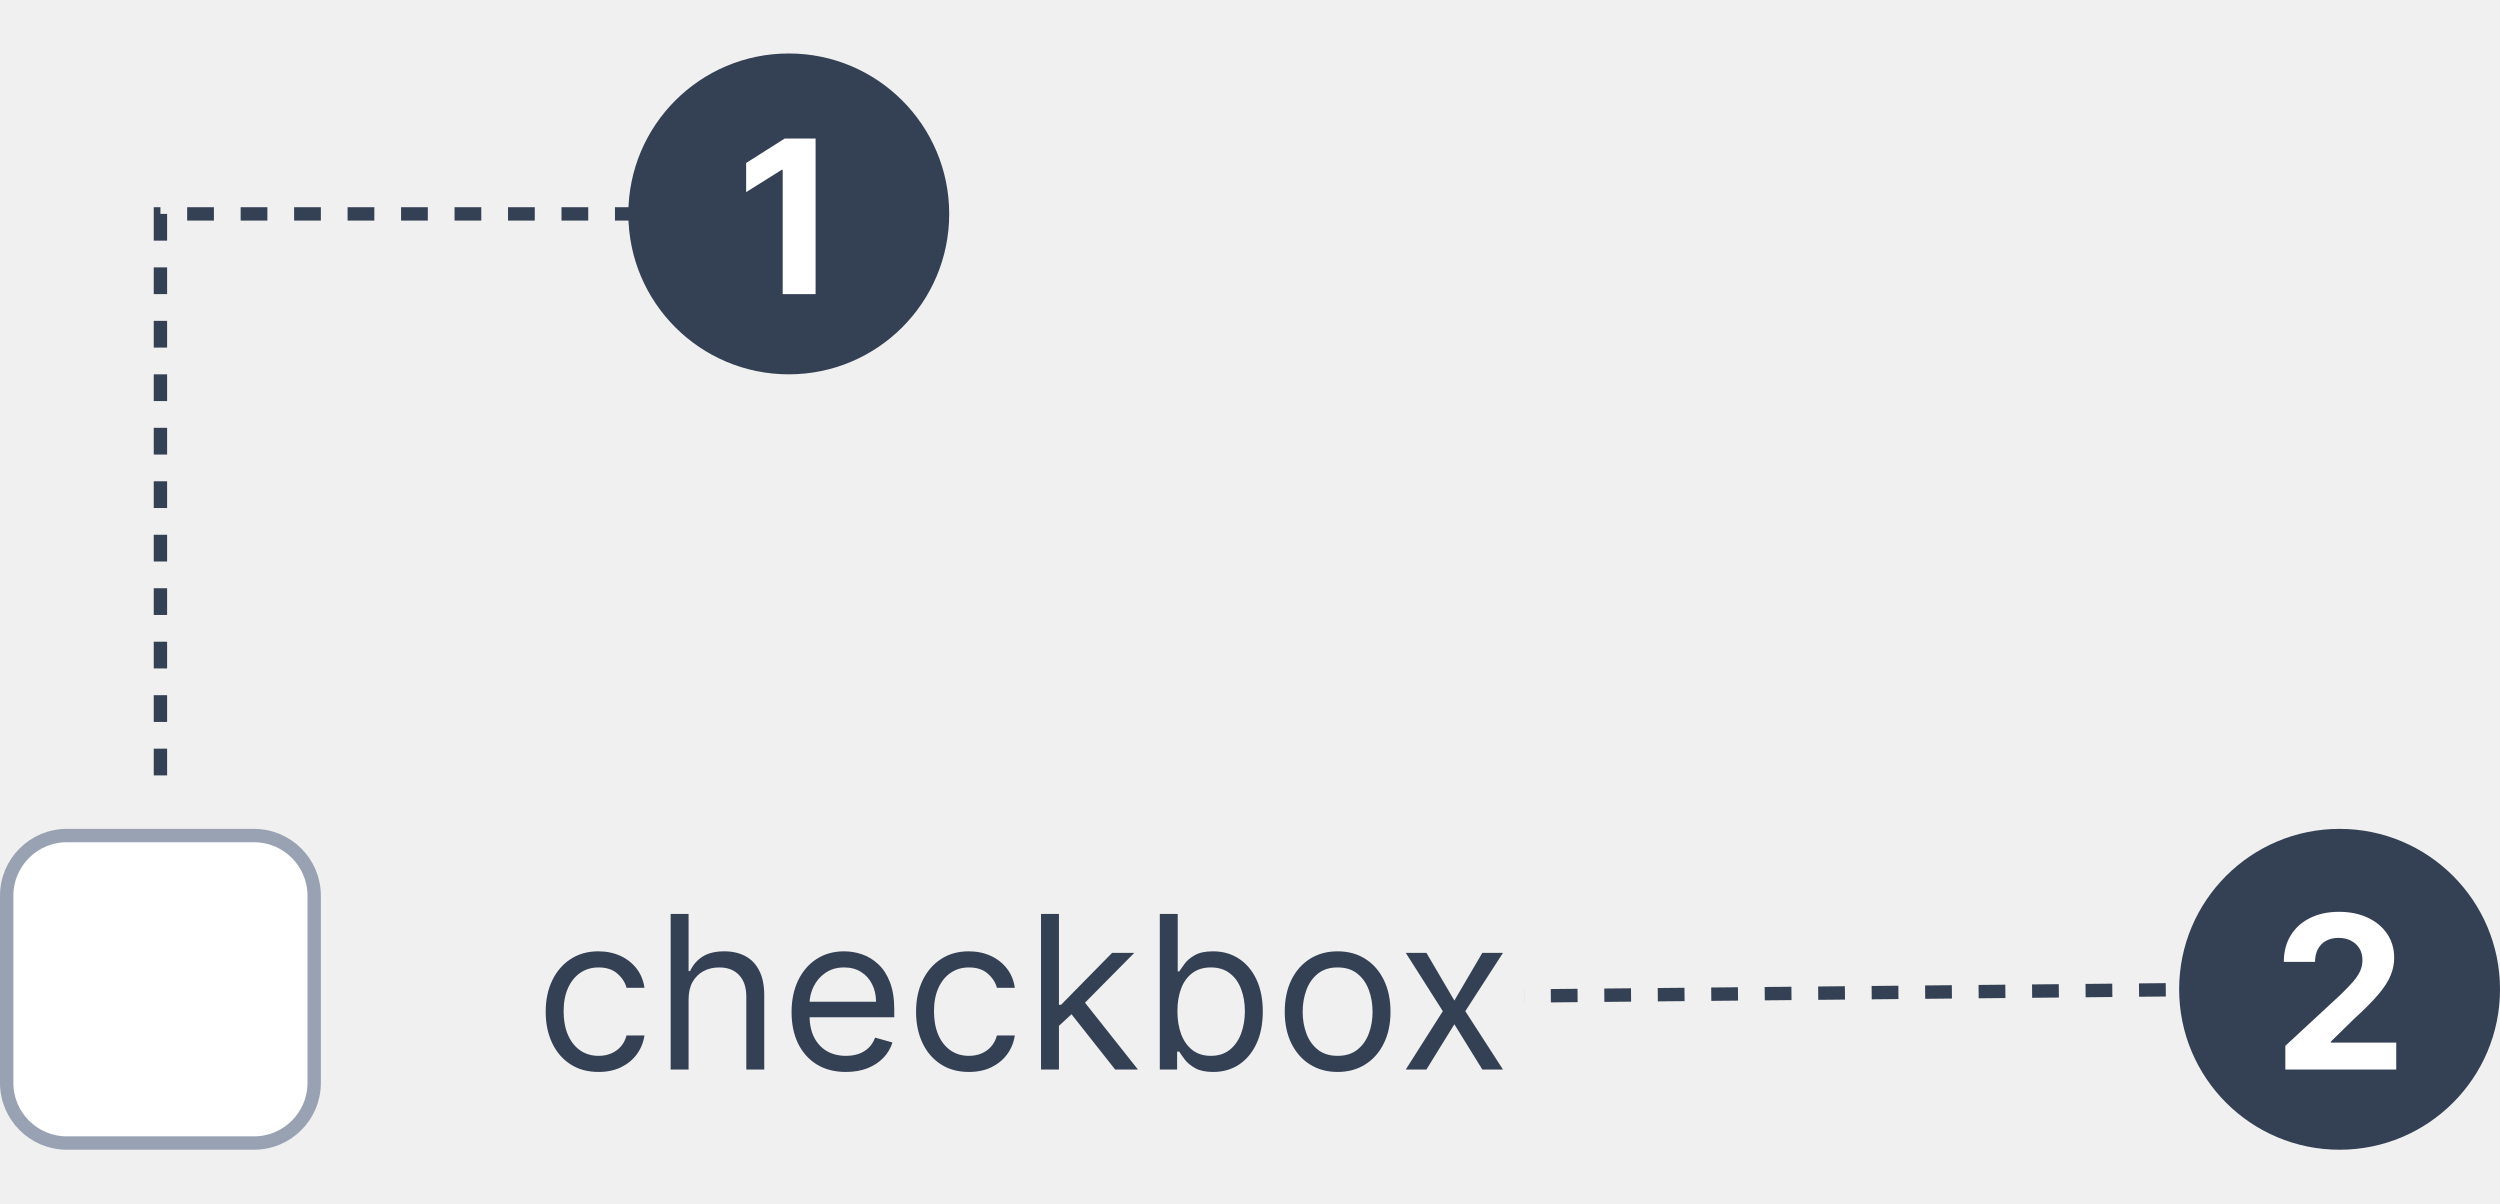
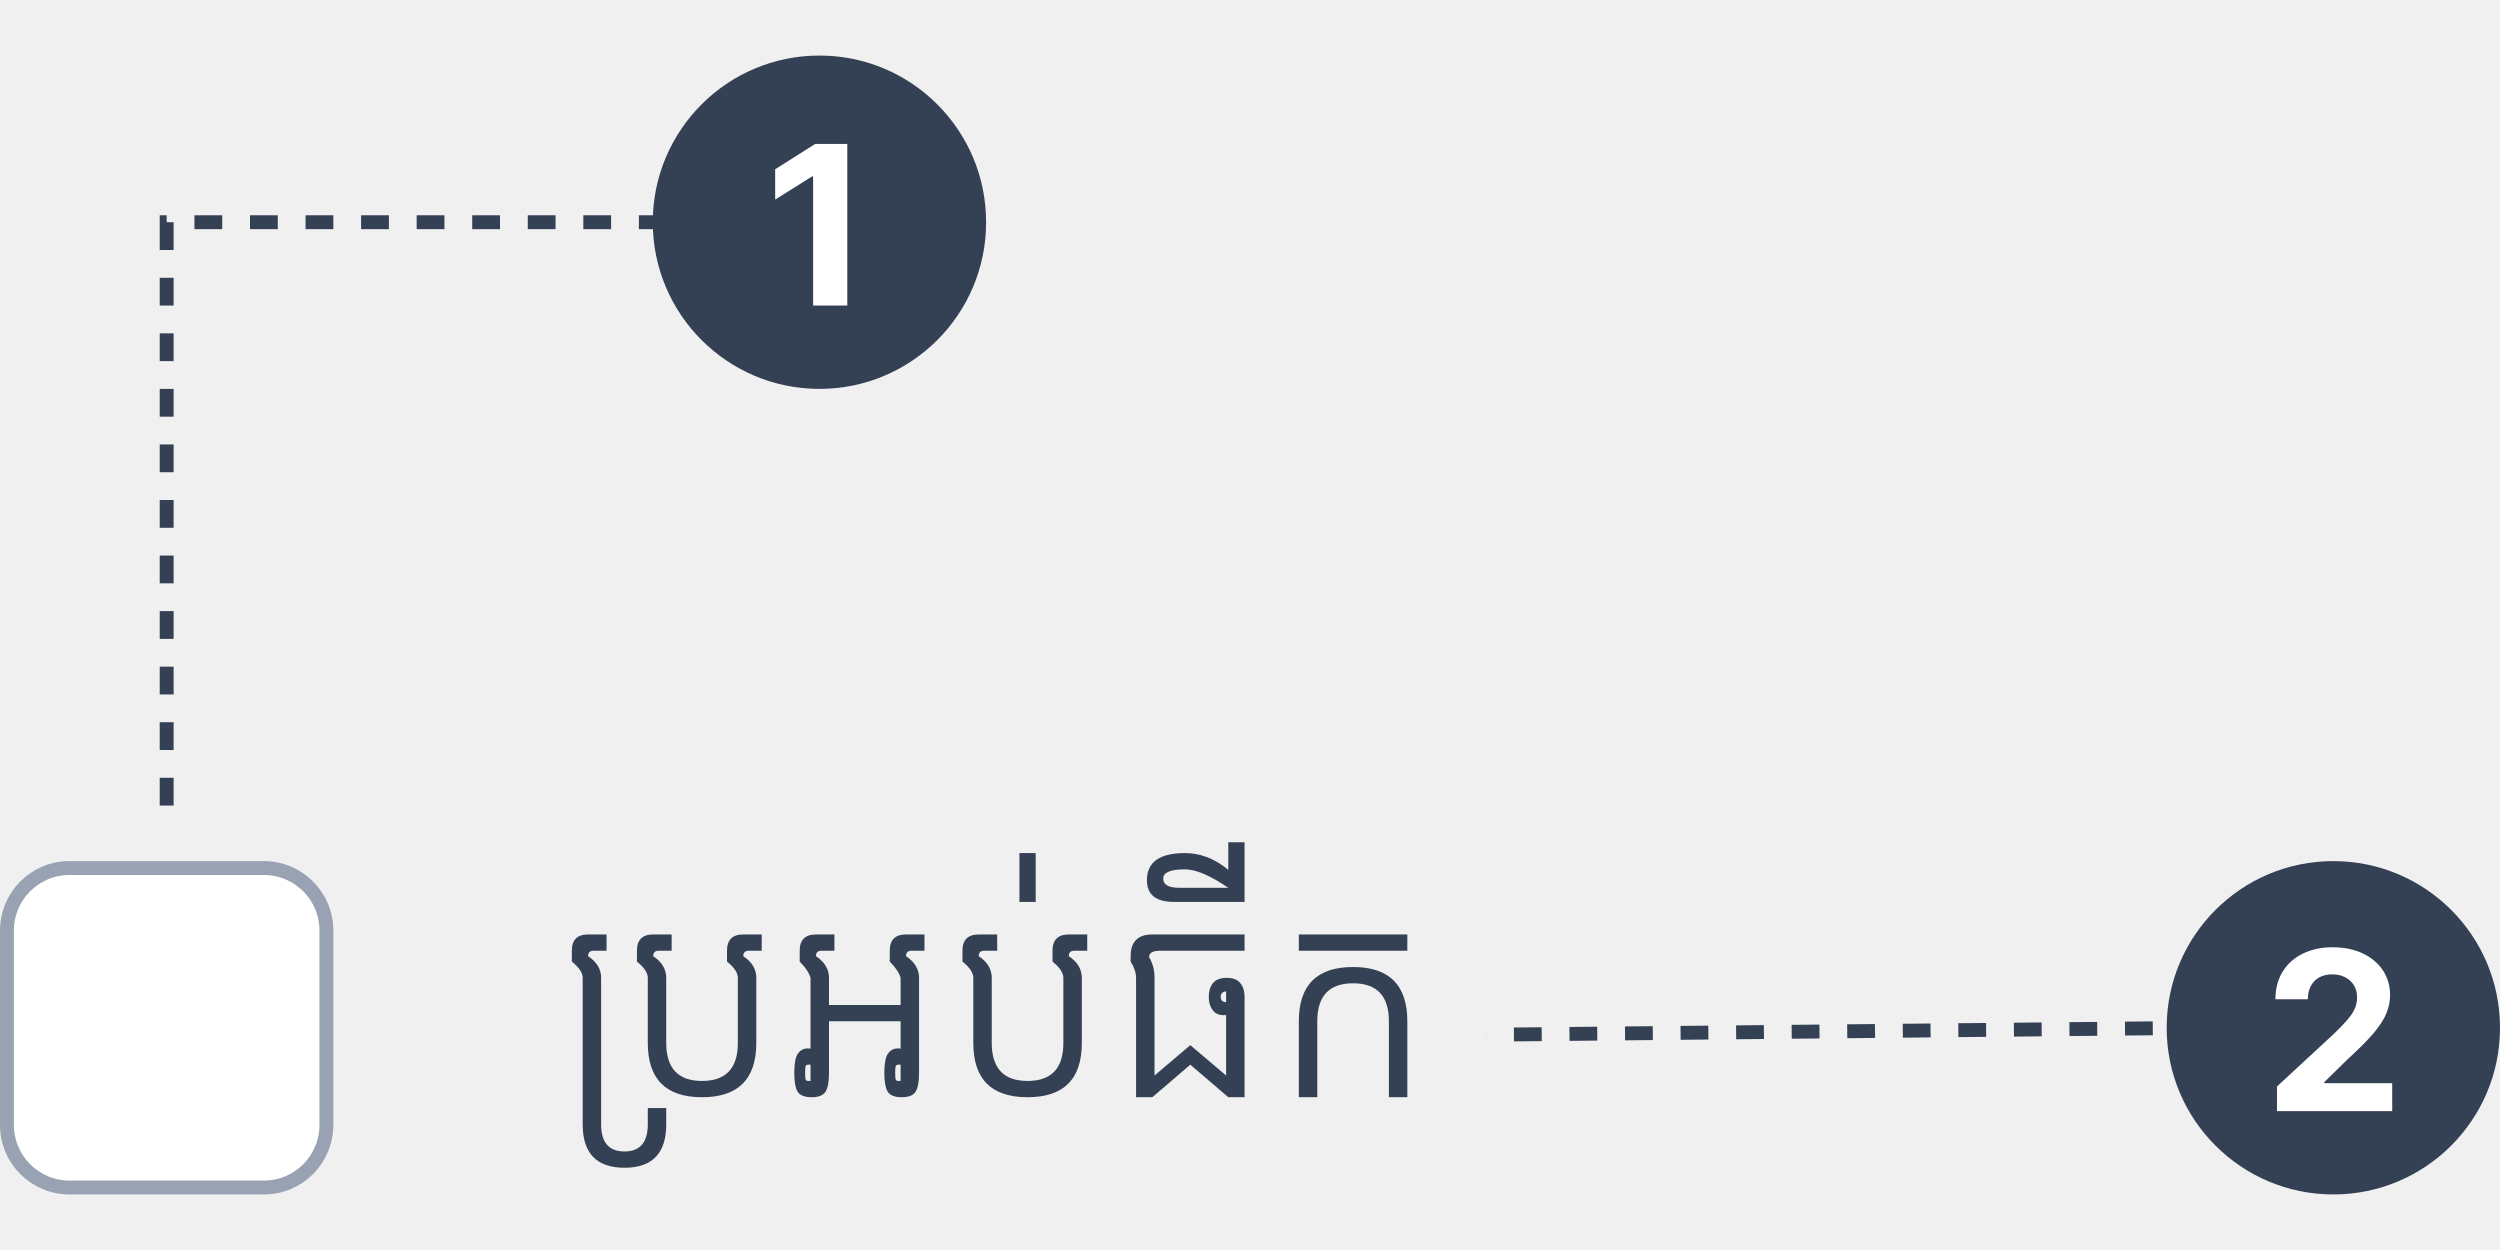
- <svg xmlns="http://www.w3.org/2000/svg" width="187" height="90" viewBox="0 0 187 90" fill="none">
+ <svg xmlns="http://www.w3.org/2000/svg" width="180" height="90" viewBox="0 0 180 90" fill="none">
  <rect x="0.5" y="62.5" width="23" height="23" rx="4.5" fill="white" stroke="#98A2B3" />
-   <path d="M44.773 80.182C43.955 80.182 43.25 79.989 42.659 79.602C42.068 79.216 41.614 78.684 41.295 78.006C40.977 77.328 40.818 76.553 40.818 75.682C40.818 74.796 40.981 74.013 41.307 73.335C41.636 72.653 42.095 72.121 42.682 71.739C43.273 71.352 43.962 71.159 44.75 71.159C45.364 71.159 45.917 71.273 46.409 71.5C46.901 71.727 47.305 72.046 47.619 72.454C47.934 72.864 48.129 73.341 48.205 73.886H46.864C46.761 73.489 46.534 73.136 46.182 72.829C45.833 72.519 45.364 72.364 44.773 72.364C44.25 72.364 43.792 72.5 43.398 72.773C43.008 73.042 42.703 73.422 42.483 73.915C42.267 74.403 42.159 74.977 42.159 75.636C42.159 76.311 42.265 76.898 42.477 77.398C42.693 77.898 42.996 78.286 43.386 78.562C43.78 78.839 44.242 78.977 44.773 78.977C45.121 78.977 45.438 78.917 45.722 78.796C46.006 78.674 46.246 78.5 46.443 78.273C46.64 78.046 46.78 77.773 46.864 77.454H48.205C48.129 77.97 47.941 78.434 47.642 78.847C47.347 79.256 46.955 79.581 46.466 79.824C45.981 80.062 45.417 80.182 44.773 80.182ZM51.506 74.75V80H50.165V68.364H51.506V72.636H51.619C51.824 72.186 52.131 71.828 52.54 71.562C52.953 71.294 53.502 71.159 54.188 71.159C54.782 71.159 55.303 71.278 55.75 71.517C56.197 71.752 56.544 72.114 56.79 72.602C57.04 73.087 57.165 73.704 57.165 74.454V80H55.824V74.546C55.824 73.852 55.644 73.316 55.284 72.938C54.928 72.555 54.434 72.364 53.801 72.364C53.362 72.364 52.968 72.456 52.619 72.642C52.275 72.828 52.002 73.099 51.801 73.454C51.604 73.811 51.506 74.242 51.506 74.75ZM63.277 80.182C62.436 80.182 61.711 79.996 61.101 79.625C60.495 79.25 60.027 78.727 59.697 78.057C59.372 77.383 59.209 76.599 59.209 75.704C59.209 74.811 59.372 74.023 59.697 73.341C60.027 72.655 60.485 72.121 61.072 71.739C61.663 71.352 62.353 71.159 63.141 71.159C63.595 71.159 64.044 71.235 64.487 71.386C64.93 71.538 65.334 71.784 65.697 72.125C66.061 72.462 66.351 72.909 66.567 73.466C66.783 74.023 66.891 74.708 66.891 75.523V76.091H60.163V74.932H65.527C65.527 74.439 65.428 74 65.231 73.614C65.038 73.227 64.762 72.922 64.402 72.699C64.046 72.475 63.626 72.364 63.141 72.364C62.606 72.364 62.144 72.496 61.754 72.761C61.368 73.023 61.071 73.364 60.862 73.784C60.654 74.204 60.55 74.655 60.55 75.136V75.909C60.55 76.568 60.663 77.127 60.891 77.585C61.122 78.04 61.442 78.386 61.851 78.625C62.26 78.86 62.735 78.977 63.277 78.977C63.629 78.977 63.947 78.928 64.231 78.829C64.519 78.727 64.767 78.576 64.976 78.375C65.184 78.171 65.345 77.917 65.459 77.614L66.754 77.977C66.618 78.417 66.389 78.803 66.067 79.136C65.745 79.466 65.347 79.724 64.874 79.909C64.4 80.091 63.868 80.182 63.277 80.182ZM72.476 80.182C71.658 80.182 70.953 79.989 70.362 79.602C69.771 79.216 69.317 78.684 68.999 78.006C68.68 77.328 68.521 76.553 68.521 75.682C68.521 74.796 68.684 74.013 69.01 73.335C69.34 72.653 69.798 72.121 70.385 71.739C70.976 71.352 71.665 71.159 72.453 71.159C73.067 71.159 73.62 71.273 74.112 71.5C74.605 71.727 75.008 72.046 75.322 72.454C75.637 72.864 75.832 73.341 75.908 73.886H74.567C74.465 73.489 74.237 73.136 73.885 72.829C73.537 72.519 73.067 72.364 72.476 72.364C71.953 72.364 71.495 72.5 71.101 72.773C70.711 73.042 70.406 73.422 70.186 73.915C69.97 74.403 69.862 74.977 69.862 75.636C69.862 76.311 69.968 76.898 70.18 77.398C70.396 77.898 70.699 78.286 71.09 78.562C71.483 78.839 71.945 78.977 72.476 78.977C72.824 78.977 73.141 78.917 73.425 78.796C73.709 78.674 73.949 78.5 74.146 78.273C74.343 78.046 74.483 77.773 74.567 77.454H75.908C75.832 77.97 75.644 78.434 75.345 78.847C75.05 79.256 74.658 79.581 74.169 79.824C73.684 80.062 73.12 80.182 72.476 80.182ZM79.118 76.818L79.095 75.159H79.368L83.186 71.273H84.845L80.777 75.386H80.663L79.118 76.818ZM77.868 80V68.364H79.209V80H77.868ZM83.413 80L80.004 75.682L80.959 74.75L85.118 80H83.413ZM86.753 80V68.364H88.094V72.659H88.207C88.306 72.508 88.442 72.314 88.617 72.079C88.794 71.841 89.048 71.629 89.378 71.443C89.711 71.254 90.162 71.159 90.73 71.159C91.465 71.159 92.113 71.343 92.673 71.71C93.234 72.078 93.671 72.599 93.986 73.273C94.3 73.947 94.457 74.742 94.457 75.659C94.457 76.583 94.3 77.385 93.986 78.062C93.671 78.737 93.236 79.26 92.679 79.631C92.122 79.998 91.48 80.182 90.753 80.182C90.192 80.182 89.743 80.089 89.406 79.903C89.069 79.714 88.81 79.5 88.628 79.261C88.446 79.019 88.306 78.818 88.207 78.659H88.048V80H86.753ZM88.071 75.636C88.071 76.296 88.168 76.877 88.361 77.381C88.554 77.881 88.836 78.273 89.207 78.557C89.579 78.837 90.033 78.977 90.571 78.977C91.132 78.977 91.599 78.829 91.974 78.534C92.353 78.235 92.637 77.833 92.827 77.329C93.02 76.822 93.117 76.258 93.117 75.636C93.117 75.023 93.022 74.47 92.832 73.977C92.647 73.481 92.365 73.089 91.986 72.801C91.611 72.51 91.139 72.364 90.571 72.364C90.026 72.364 89.567 72.502 89.196 72.778C88.825 73.051 88.544 73.434 88.355 73.926C88.166 74.415 88.071 74.985 88.071 75.636ZM100.054 80.182C99.266 80.182 98.575 79.994 97.98 79.619C97.389 79.244 96.927 78.72 96.594 78.046C96.264 77.371 96.099 76.583 96.099 75.682C96.099 74.773 96.264 73.979 96.594 73.301C96.927 72.623 97.389 72.097 97.98 71.722C98.575 71.347 99.266 71.159 100.054 71.159C100.842 71.159 101.531 71.347 102.122 71.722C102.717 72.097 103.179 72.623 103.509 73.301C103.842 73.979 104.009 74.773 104.009 75.682C104.009 76.583 103.842 77.371 103.509 78.046C103.179 78.72 102.717 79.244 102.122 79.619C101.531 79.994 100.842 80.182 100.054 80.182ZM100.054 78.977C100.652 78.977 101.145 78.824 101.531 78.517C101.918 78.21 102.204 77.807 102.389 77.307C102.575 76.807 102.668 76.265 102.668 75.682C102.668 75.099 102.575 74.555 102.389 74.051C102.204 73.547 101.918 73.14 101.531 72.829C101.145 72.519 100.652 72.364 100.054 72.364C99.456 72.364 98.963 72.519 98.577 72.829C98.19 73.14 97.904 73.547 97.719 74.051C97.533 74.555 97.44 75.099 97.44 75.682C97.44 76.265 97.533 76.807 97.719 77.307C97.904 77.807 98.19 78.21 98.577 78.517C98.963 78.824 99.456 78.977 100.054 78.977ZM106.696 71.273L108.787 74.841L110.878 71.273H112.423L109.605 75.636L112.423 80H110.878L108.787 76.614L106.696 80H105.151L107.923 75.636L105.151 71.273H106.696Z" fill="#344054" />
-   <circle cx="175" cy="74" r="12" fill="#344054" />
-   <path d="M170.943 80V78.227L175.085 74.392C175.438 74.051 175.733 73.744 175.972 73.472C176.214 73.199 176.398 72.932 176.523 72.671C176.648 72.405 176.71 72.119 176.71 71.812C176.71 71.472 176.633 71.178 176.477 70.932C176.322 70.682 176.11 70.49 175.841 70.358C175.572 70.222 175.267 70.153 174.926 70.153C174.57 70.153 174.259 70.225 173.994 70.369C173.729 70.513 173.525 70.72 173.381 70.989C173.237 71.258 173.165 71.578 173.165 71.949H170.83C170.83 71.188 171.002 70.526 171.347 69.966C171.691 69.405 172.174 68.972 172.795 68.665C173.417 68.358 174.133 68.204 174.943 68.204C175.777 68.204 176.502 68.352 177.119 68.648C177.741 68.939 178.223 69.345 178.568 69.864C178.913 70.383 179.085 70.977 179.085 71.648C179.085 72.087 178.998 72.521 178.824 72.949C178.653 73.377 178.348 73.852 177.909 74.375C177.47 74.894 176.85 75.517 176.051 76.244L174.352 77.909V77.989H179.239V80H170.943Z" fill="white" />
-   <path d="M166 74L114 74.5" stroke="#344054" stroke-dasharray="2 2" />
+   <path d="M43.281 70.406V80.953C43.281 82.255 43.841 82.906 44.961 82.906C46.081 82.906 46.641 82.255 46.641 80.953V79.781H47.969V80.953C47.969 83.037 46.966 84.078 44.961 84.078C42.956 84.078 41.953 83.037 41.953 80.953V70.406C41.953 70.042 41.693 69.651 41.172 69.234V68.453C41.172 67.672 41.562 67.281 42.344 67.281H43.672V68.453H42.734C42.474 68.453 42.344 68.583 42.344 68.844C42.969 69.26 43.281 69.781 43.281 70.406ZM53.125 70.406C53.125 70.042 52.865 69.651 52.344 69.234V68.453C52.344 67.672 52.734 67.281 53.516 67.281H54.844V68.453H53.906C53.646 68.453 53.516 68.583 53.516 68.844C54.141 69.26 54.453 69.781 54.453 70.406V75.094C54.453 77.698 53.151 79 50.547 79C47.943 79 46.641 77.698 46.641 75.094V70.406C46.641 70.042 46.38 69.651 45.859 69.234V68.453C45.859 67.672 46.25 67.281 47.031 67.281H48.359V68.453H47.422C47.161 68.453 47.031 68.583 47.031 68.844C47.656 69.26 47.969 69.781 47.969 70.406V75.094C47.969 76.917 48.828 77.828 50.547 77.828C52.266 77.828 53.125 76.917 53.125 75.094V70.406ZM58.359 77.828V76.656H58.164C58.107 76.656 58.06 76.682 58.023 76.734C57.987 76.781 57.969 76.951 57.969 77.242C57.969 77.534 57.987 77.706 58.023 77.758C58.06 77.805 58.107 77.828 58.164 77.828H58.359ZM64.844 77.828V76.656H64.648C64.591 76.656 64.544 76.682 64.508 76.734C64.471 76.781 64.453 76.951 64.453 77.242C64.453 77.534 64.471 77.706 64.508 77.758C64.544 77.805 64.591 77.828 64.648 77.828H64.844ZM59.688 73.531V77.242C59.688 77.909 59.599 78.37 59.422 78.625C59.25 78.875 58.922 79 58.438 79C57.953 79 57.622 78.875 57.445 78.625C57.273 78.37 57.188 77.909 57.188 77.242C57.188 76.576 57.273 76.117 57.445 75.867C57.622 75.612 57.862 75.484 58.164 75.484C58.232 75.484 58.297 75.49 58.359 75.5V70.406C58.255 70.042 57.995 69.651 57.578 69.234V68.453C57.578 67.672 57.969 67.281 58.75 67.281H60.078V68.453H59.141C58.88 68.453 58.75 68.583 58.75 68.844C59.375 69.26 59.688 69.781 59.688 70.406V72.359H64.844V70.406C64.74 70.042 64.479 69.651 64.062 69.234V68.453C64.062 67.672 64.453 67.281 65.234 67.281H66.562V68.453H65.625C65.365 68.453 65.234 68.583 65.234 68.844C65.859 69.26 66.172 69.781 66.172 70.406V77.242C66.172 77.909 66.083 78.37 65.906 78.625C65.734 78.875 65.406 79 64.922 79C64.438 79 64.107 78.875 63.93 78.625C63.758 78.37 63.672 77.909 63.672 77.242C63.672 76.576 63.758 76.117 63.93 75.867C64.107 75.612 64.346 75.484 64.648 75.484C64.716 75.484 64.781 75.49 64.844 75.5V73.531H59.688ZM76.562 70.406C76.562 70.042 76.302 69.651 75.781 69.234V68.453C75.781 67.672 76.172 67.281 76.953 67.281H78.281V68.453H77.344C77.083 68.453 76.953 68.583 76.953 68.844C77.578 69.26 77.891 69.781 77.891 70.406V75.094C77.891 77.698 76.588 79 73.984 79C71.38 79 70.078 77.698 70.078 75.094V70.406C70.078 70.042 69.818 69.651 69.297 69.234V68.453C69.297 67.672 69.688 67.281 70.469 67.281H71.797V68.453H70.859C70.599 68.453 70.469 68.583 70.469 68.844C71.094 69.26 71.406 69.781 71.406 70.406V75.094C71.406 76.917 72.266 77.828 73.984 77.828C75.703 77.828 76.562 76.917 76.562 75.094V70.406ZM74.57 61.422V64.938H73.398V61.422H74.57ZM88.281 71.383C88.172 71.383 88.078 71.417 88 71.484C87.927 71.552 87.891 71.648 87.891 71.773C87.891 71.898 87.927 71.995 88 72.062C88.078 72.13 88.172 72.164 88.281 72.164V71.383ZM88.281 73.086C88.229 73.091 88.177 73.094 88.125 73.094C87.771 73.094 87.508 72.982 87.336 72.758C87.133 72.508 87.031 72.18 87.031 71.773C87.031 71.367 87.13 71.039 87.328 70.789C87.531 70.534 87.862 70.406 88.32 70.406C88.779 70.406 89.107 70.534 89.305 70.789C89.508 71.039 89.609 71.367 89.609 71.773V79H88.438L85.703 76.656L82.969 79H81.797V70.406C81.797 70.042 81.667 69.651 81.406 69.234V68.844C81.406 67.802 81.927 67.281 82.969 67.281H89.609V68.453H83.516C82.995 68.453 82.734 68.609 82.734 68.922C82.995 69.338 83.125 69.833 83.125 70.406V77.438L85.703 75.25L88.281 77.438V73.086ZM84.922 63.922H88.438C87.141 63.036 86.099 62.594 85.312 62.594C84.271 62.594 83.75 62.815 83.75 63.258C83.75 63.7 84.141 63.922 84.922 63.922ZM88.438 62.633V60.641H89.609V64.938H84.531C83.229 64.938 82.578 64.417 82.578 63.375C82.578 62.073 83.49 61.422 85.312 61.422C86.354 61.422 87.331 61.773 88.242 62.477C88.31 62.529 88.375 62.581 88.438 62.633ZM94.844 79H93.516V73.531C93.516 70.927 94.818 69.625 97.422 69.625C100.026 69.625 101.328 70.927 101.328 73.531V79H100V73.531C100 71.708 99.141 70.797 97.422 70.797C95.703 70.797 94.844 71.708 94.844 73.531V79ZM101.328 67.281V68.453H93.516V67.281H101.328Z" fill="#344054" />
+   <circle cx="168" cy="74" r="12" fill="#344054" />
+   <path d="M163.943 80V78.227L168.085 74.392C168.438 74.051 168.733 73.744 168.972 73.472C169.214 73.199 169.398 72.932 169.523 72.671C169.648 72.405 169.71 72.119 169.71 71.812C169.71 71.472 169.633 71.178 169.477 70.932C169.322 70.682 169.11 70.49 168.841 70.358C168.572 70.222 168.267 70.153 167.926 70.153C167.57 70.153 167.259 70.225 166.994 70.369C166.729 70.513 166.525 70.72 166.381 70.989C166.237 71.258 166.165 71.578 166.165 71.949H163.83C163.83 71.188 164.002 70.526 164.347 69.966C164.691 69.405 165.174 68.972 165.795 68.665C166.417 68.358 167.133 68.204 167.943 68.204C168.777 68.204 169.502 68.352 170.119 68.648C170.741 68.939 171.223 69.345 171.568 69.864C171.913 70.383 172.085 70.977 172.085 71.648C172.085 72.087 171.998 72.521 171.824 72.949C171.653 73.377 171.348 73.852 170.909 74.375C170.47 74.894 169.85 75.517 169.051 76.244L167.352 77.909V77.989H172.239V80H163.943Z" fill="white" />
+   <path d="M159 74L107 74.5" stroke="#344054" stroke-dasharray="2 2" />
  <circle cx="59" cy="16" r="12" fill="#344054" />
  <path d="M61.006 10.364V22H58.545V12.699H58.477L55.812 14.369V12.188L58.693 10.364H61.006Z" fill="white" />
  <path d="M56 16H12V58" stroke="#344054" stroke-dasharray="2 2" />
</svg>
